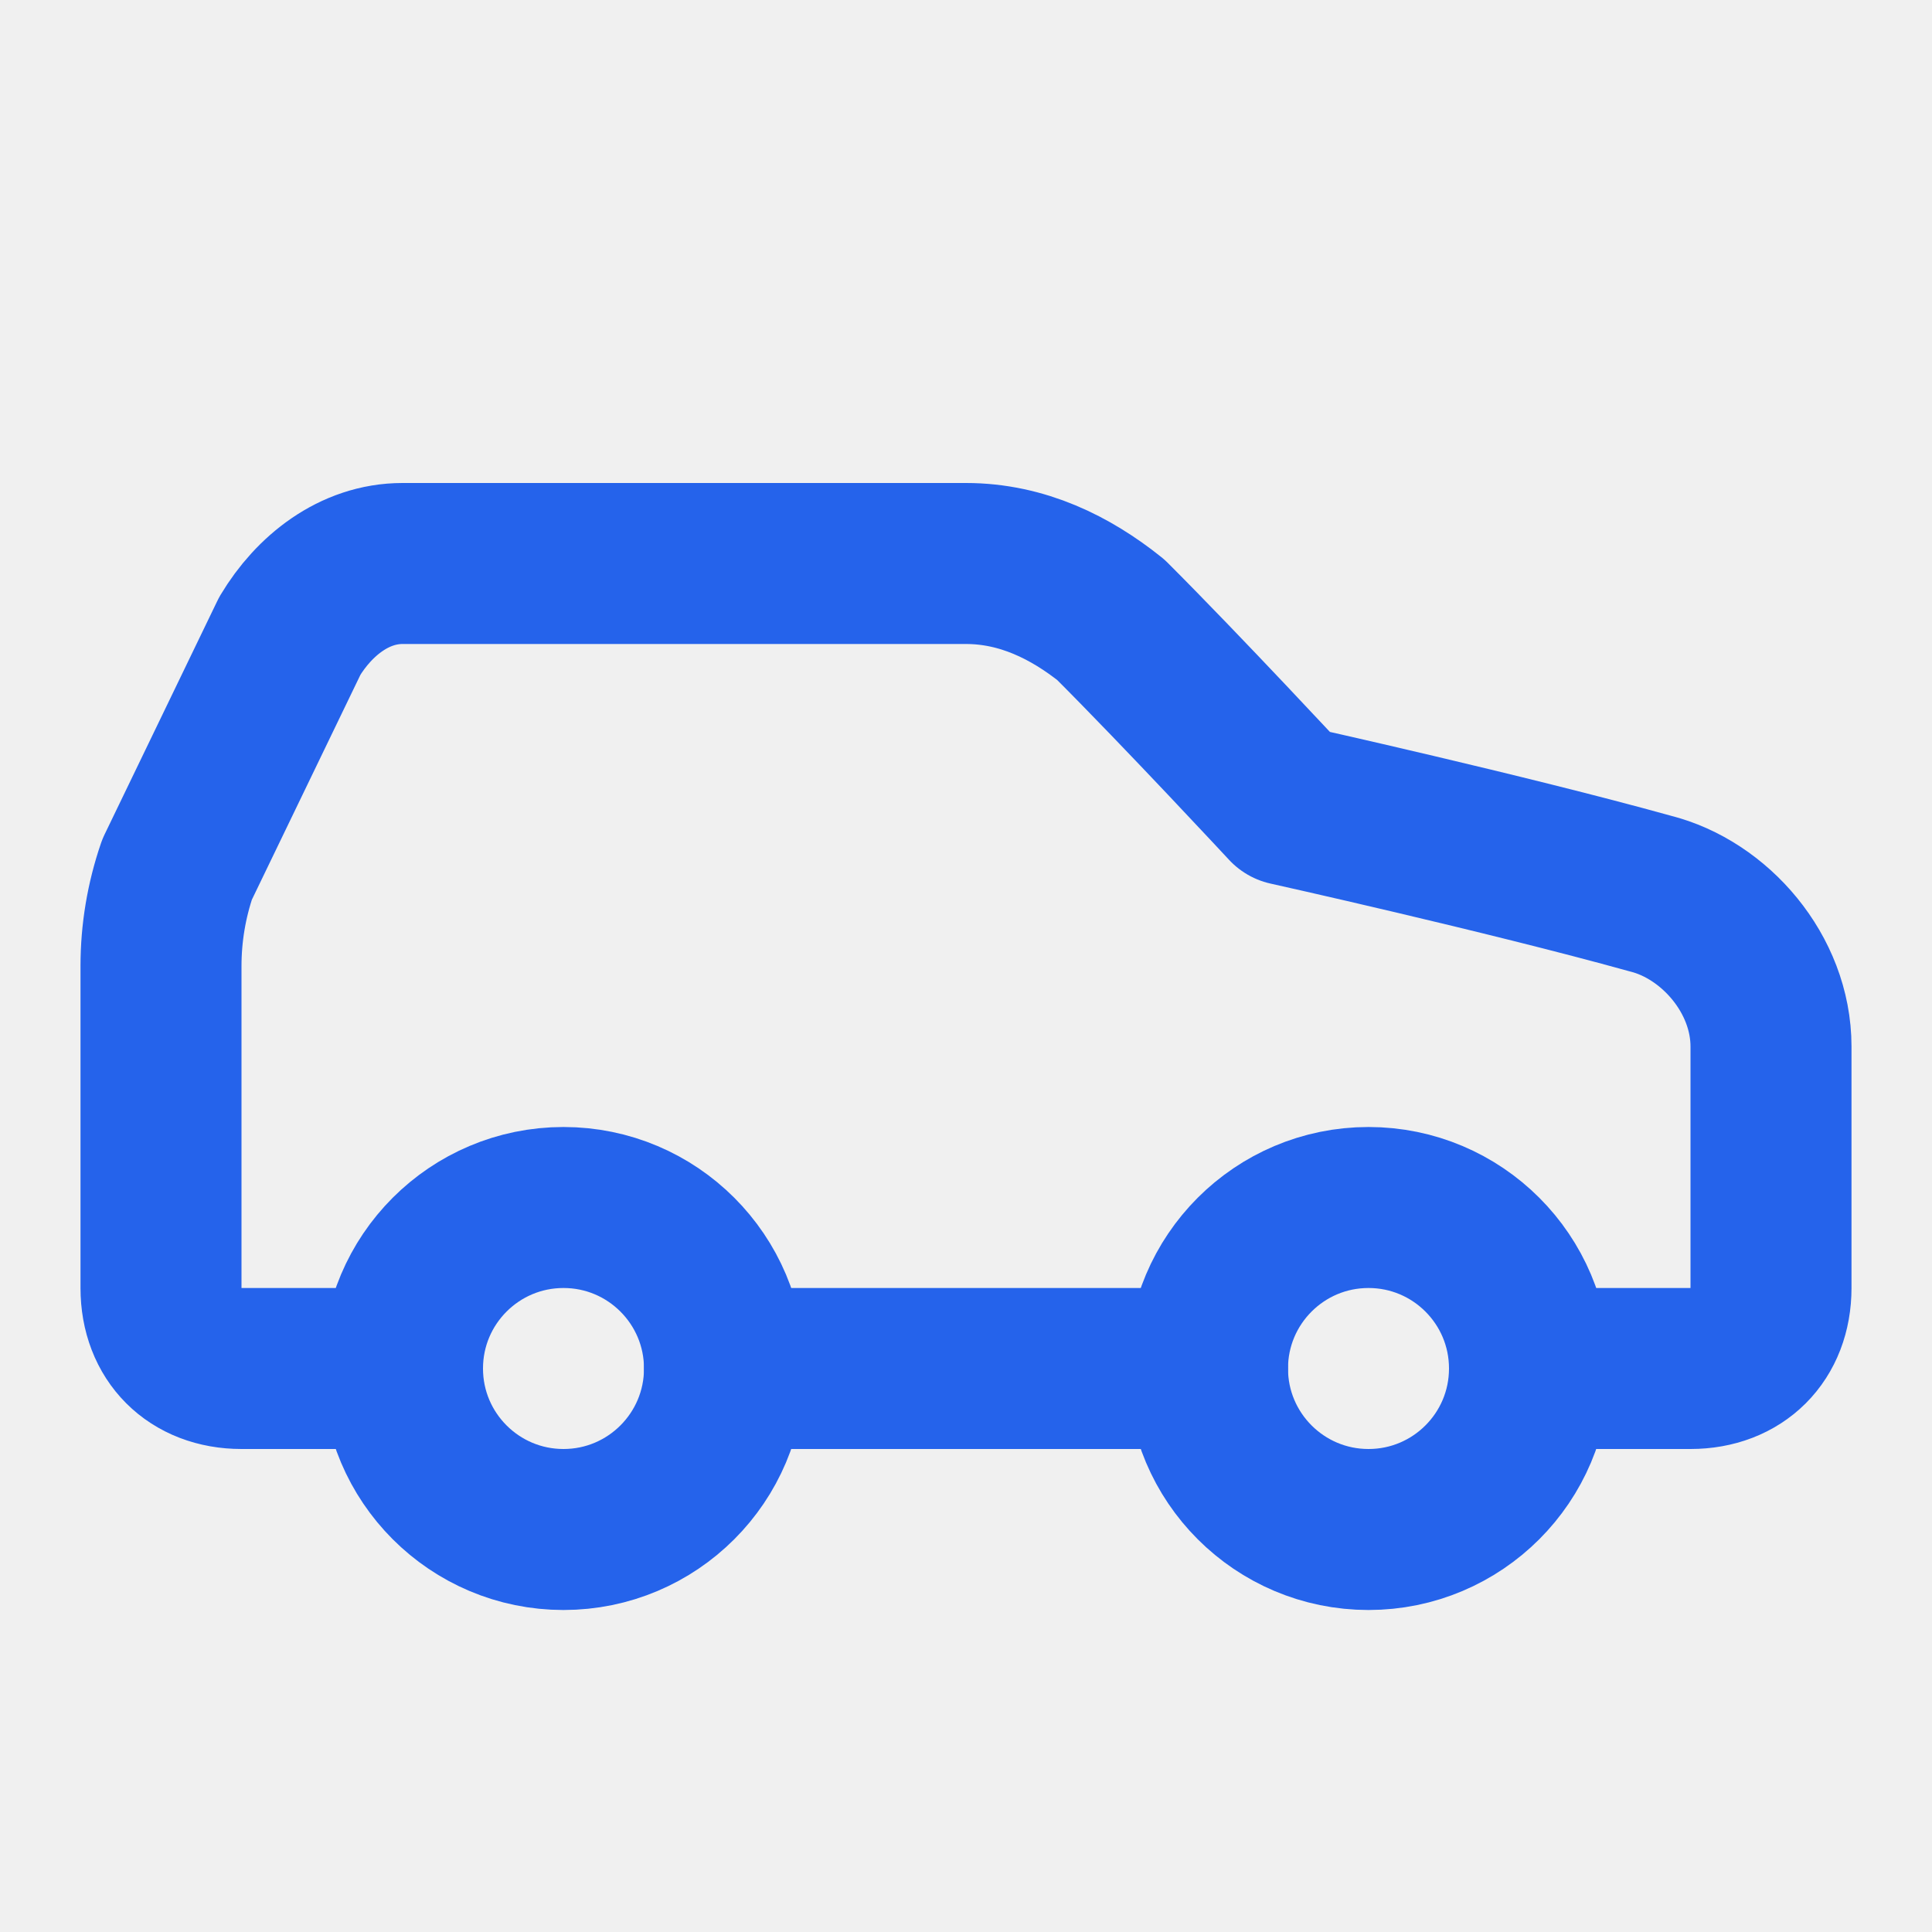
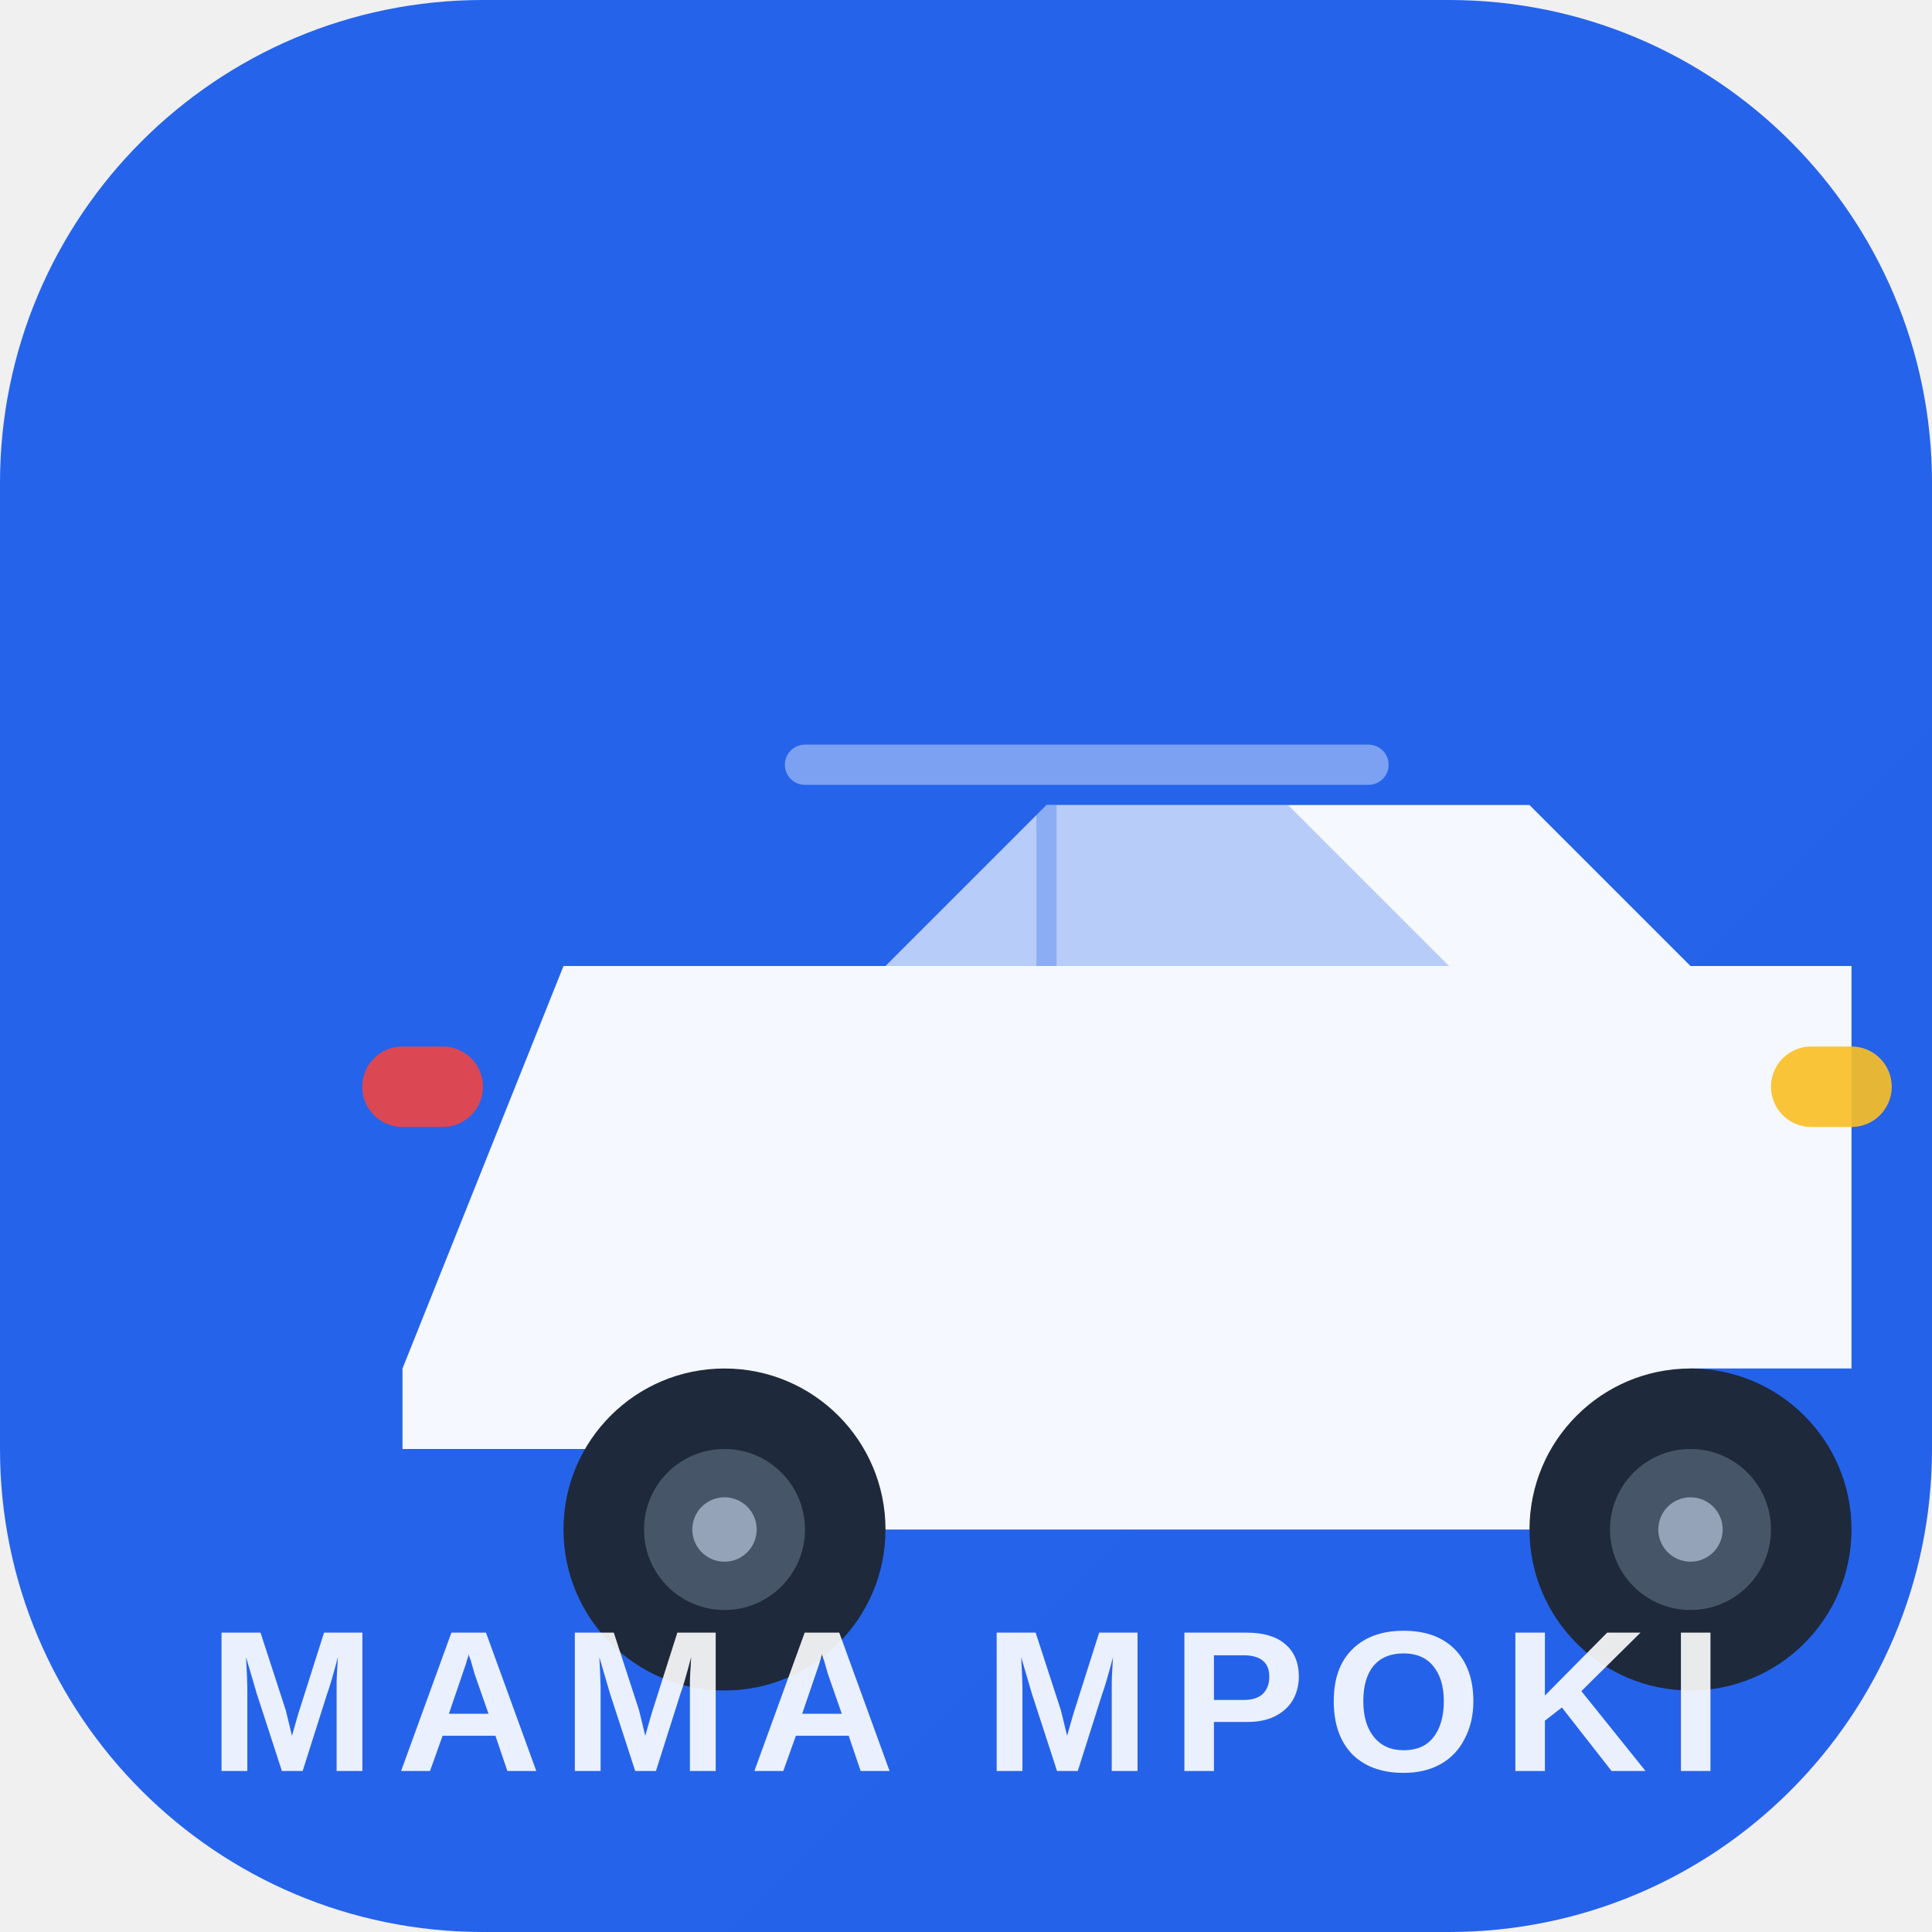
- <svg xmlns="http://www.w3.org/2000/svg" width="48" height="48" viewBox="0 0 24 24" fill="none" stroke="#2563eb" stroke-width="2" stroke-linecap="round" stroke-linejoin="round">
-   <path d="M19 17h2c.6 0 1-.4 1-1v-3c0-.9-.7-1.7-1.5-1.9C18.7 10.6 16 10 16 10s-1.3-1.4-2.2-2.3c-.5-.4-1.1-.7-1.8-.7H5c-.6 0-1.1.4-1.4.9l-1.4 2.9A3.7 3.7 0 0 0 2 12v4c0 .6.4 1 1 1h2" />
-   <circle cx="7" cy="17" r="2" />
-   <path d="M9 17h6" />
-   <circle cx="17" cy="17" r="2" />
+ <svg xmlns="http://www.w3.org/2000/svg" width="48" height="48" viewBox="0 0 48 48" fill="none">
+   <defs>
+     <linearGradient id="bg" x1="0" y1="0" x2="48" y2="48">
+       <stop offset="0%" stop-color="#2563eb" />
+       <stop offset="100%" stop-color="#1e40af" />
+     </linearGradient>
+     <linearGradient id="car" x1="10" y1="16" x2="38" y2="36">
+       <stop offset="0%" stop-color="#ffffff" />
+       <stop offset="100%" stop-color="#e0e7ff" />
+     </linearGradient>
+   </defs>
+   <rect width="48" height="48" rx="12" fill="url(#bg)" />
+   <g transform="translate(6, 12)">
+     <path d="M4 22 L8 12 L16 12 L20 8 L32 8 L36 12 L40 12 L40 22 L36 22 L36 24 L34 26 L14 26 L12 24 L4 24 Z" fill="url(#car)" opacity="0.95" />
+     <path d="M10 12 L14 8 L26 8 L30 12 Z" fill="#2563eb" opacity="0.3" />
+     <line x1="20" y1="8" x2="20" y2="12" stroke="#2563eb" stroke-width="0.5" opacity="0.3" />
+     <circle cx="12" cy="26" r="4" fill="#1e293b" />
+     <circle cx="12" cy="26" r="2" fill="#475569" />
+     <circle cx="12" cy="26" r="0.8" fill="#94a3b8" />
+     <circle cx="36" cy="26" r="4" fill="#1e293b" />
+     <circle cx="36" cy="26" r="2" fill="#475569" />
+     <circle cx="36" cy="26" r="0.8" fill="#94a3b8" />
+     <rect x="38" y="14" width="3" height="2" rx="1" fill="#fbbf24" opacity="0.9" />
+     <rect x="3" y="14" width="3" height="2" rx="1" fill="#ef4444" opacity="0.9" />
+     <line x1="14" y1="7" x2="28" y2="7" stroke="#ffffff" stroke-width="1" stroke-linecap="round" opacity="0.4" />
+   </g>
+   <text x="24" y="44" text-anchor="middle" font-family="Arial,sans-serif" font-size="5" font-weight="700" fill="#ffffff" letter-spacing="0.5" opacity="0.9">MAMA MPOKI</text>
</svg>
